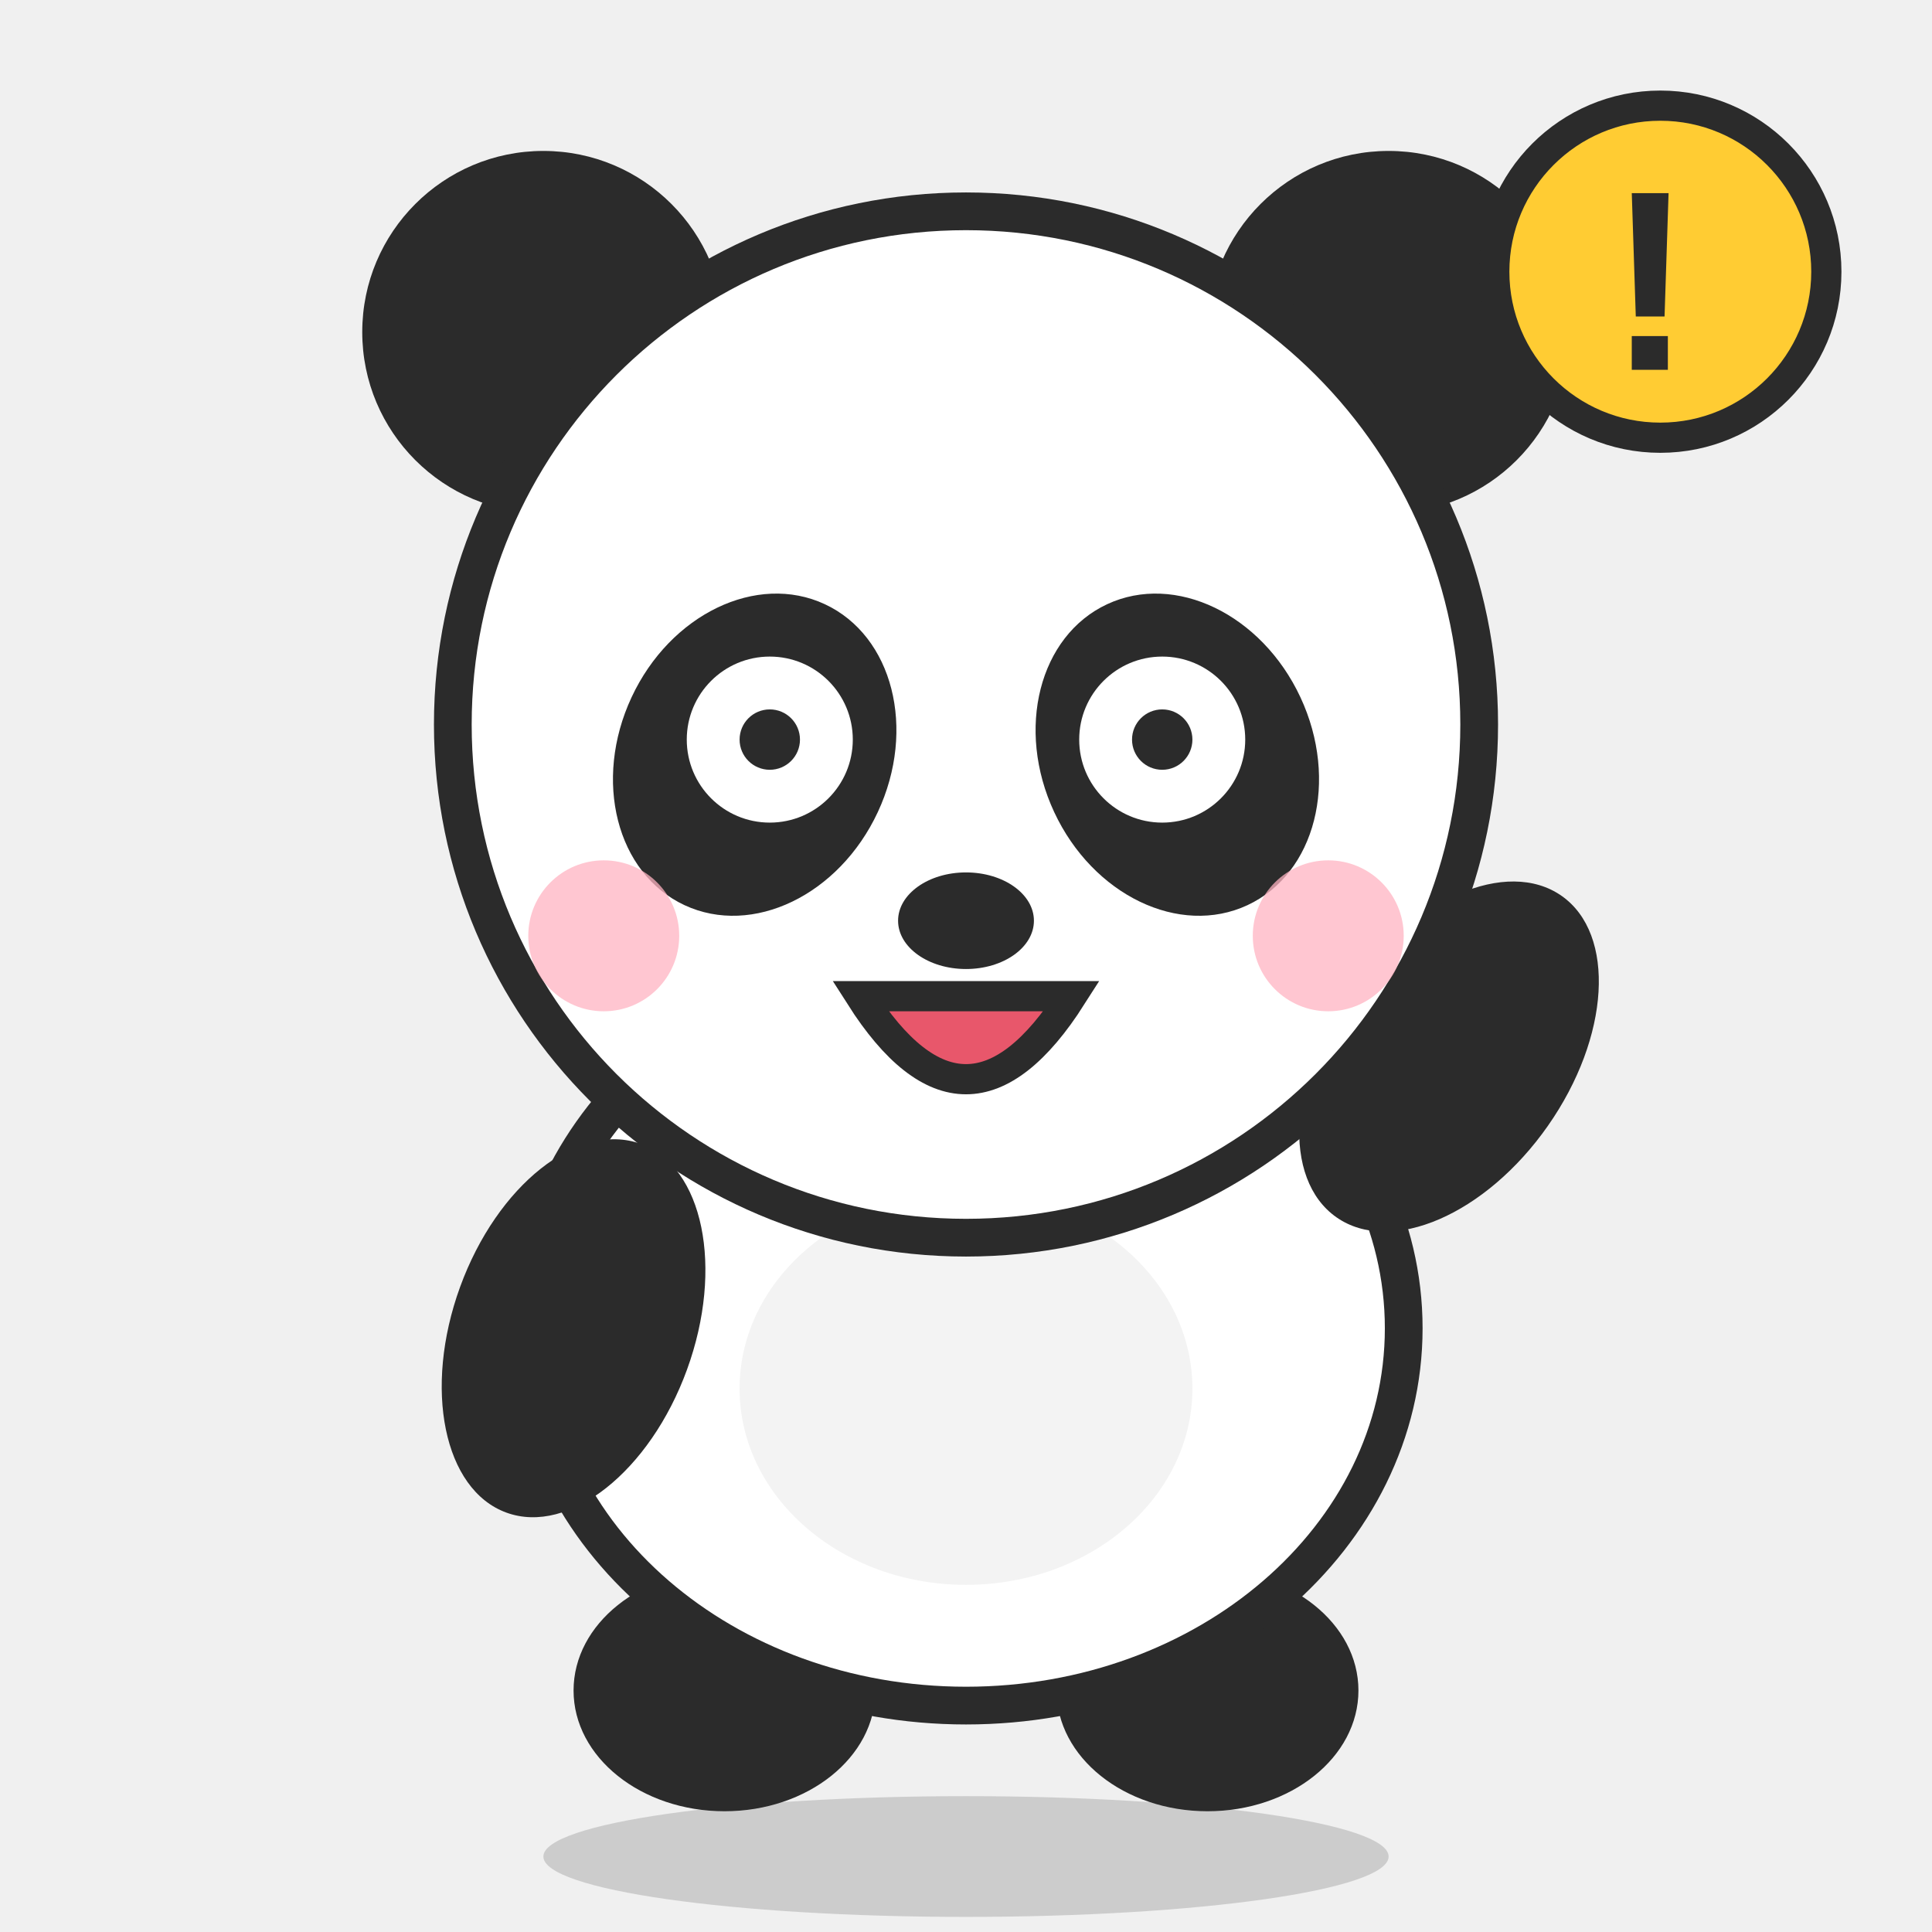
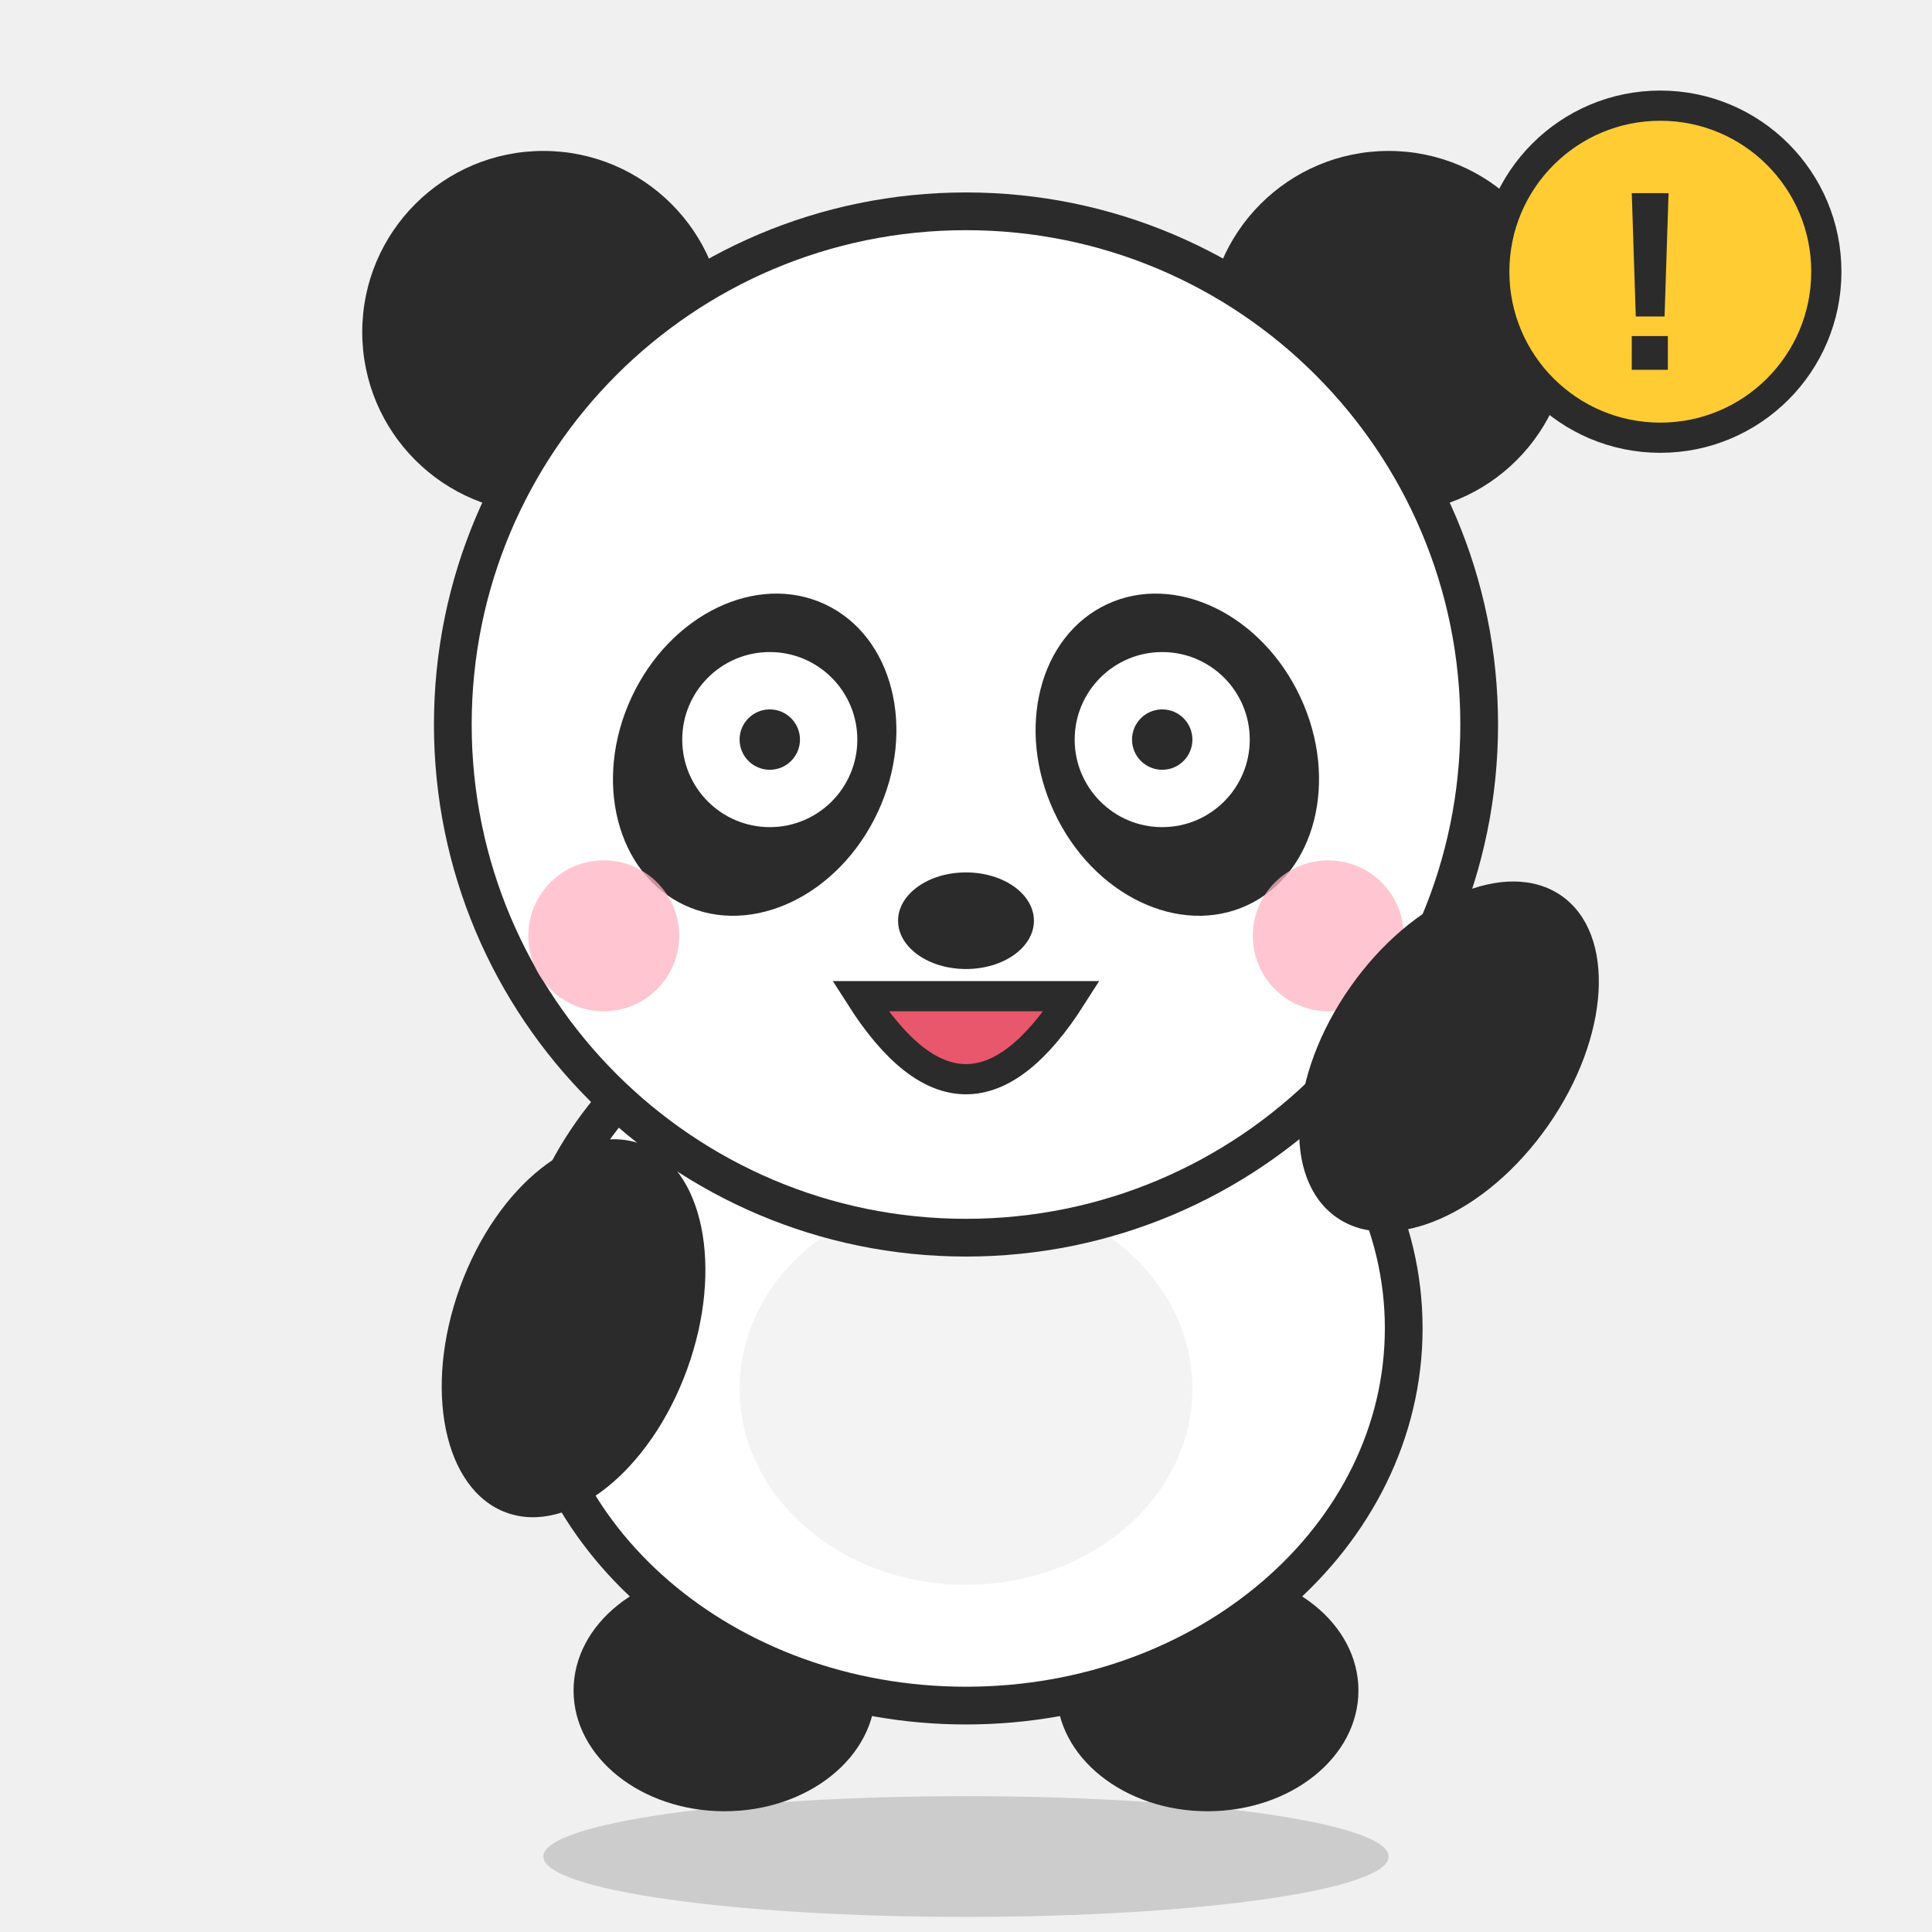
<svg xmlns="http://www.w3.org/2000/svg" viewBox="0 0 128 128" width="128" height="128">
  <ellipse cx="64" cy="123" rx="28" ry="4" fill="#000" opacity=".15" />
  <ellipse cx="48" cy="112" rx="10" ry="8" fill="#2b2b2b" transform="rotate(0 48 112)" />
  <ellipse cx="80" cy="112" rx="10" ry="8" fill="#2b2b2b" transform="rotate(0 80 112)" />
  <ellipse cx="64" cy="88" rx="29" ry="25" fill="#ffffff" stroke="#2b2b2b" stroke-width="2.5" />
  <ellipse cx="64" cy="92" rx="15" ry="13" fill="#f3f3f3" />
-   <ellipse cx="38" cy="88" rx="8" ry="13" fill="#2b2b2b" transform="rotate(20 38 88)" />
-   <ellipse cx="96" cy="70" rx="8" ry="13" fill="#2b2b2b" transform="rotate(35 96 70)" />
  <circle cx="36" cy="22" r="12" fill="#2b2b2b" />
  <circle cx="92" cy="22" r="12" fill="#2b2b2b" />
  <circle cx="64" cy="48" r="34" fill="#ffffff" stroke="#2b2b2b" stroke-width="2.5" />
  <ellipse cx="50" cy="50" rx="9" ry="11" fill="#2b2b2b" transform="rotate(25 50 50)" />
  <ellipse cx="78" cy="50" rx="9" ry="11" fill="#2b2b2b" transform="rotate(-25 78 50)" />
-   <circle cx="51" cy="49" r="5.5" fill="#fff" />
+   <circle cx="51" cy="49" r="5.8" fill="#fff" />
  <circle cx="51" cy="49" r="2" fill="#2b2b2b" />
-   <circle cx="77" cy="49" r="5.5" fill="#fff" />
+   <circle cx="77" cy="49" r="5.8" fill="#fff" />
  <circle cx="77" cy="49" r="2" fill="#2b2b2b" />
  <ellipse cx="64" cy="61" rx="4.5" ry="3.2" fill="#2b2b2b" />
  <path d="M57 66 q7 11 14 0 z" fill="#e8576b" stroke="#2b2b2b" stroke-width="2" stroke-linecap="round" />
-   <circle cx="40" cy="62" r="5" fill="#ffb3c1" opacity=".75" />
-   <circle cx="88" cy="62" r="5" fill="#ffb3c1" opacity=".75" />
+   <ellipse cx="40" cy="62" rx="5" ry="5" fill="#ffb3c1" opacity=".75" />
+   <ellipse cx="88" cy="62" rx="5" ry="5" fill="#ffb3c1" opacity=".75" />
+   <ellipse cx="38" cy="88" rx="8" ry="13" fill="#2b2b2b" transform="rotate(20 38 88)" />
+   <ellipse cx="96" cy="70" rx="8" ry="13" fill="#2b2b2b" transform="rotate(35 96 70)" />
  <circle cx="110" cy="18" r="11" fill="#ffcc33" stroke="#2b2b2b" stroke-width="2" />
  <text x="106.5" y="24.5" font-family="Segoe UI, Arial, sans-serif" font-weight="700" font-size="17" fill="#2b2b2b">!</text>
</svg>
